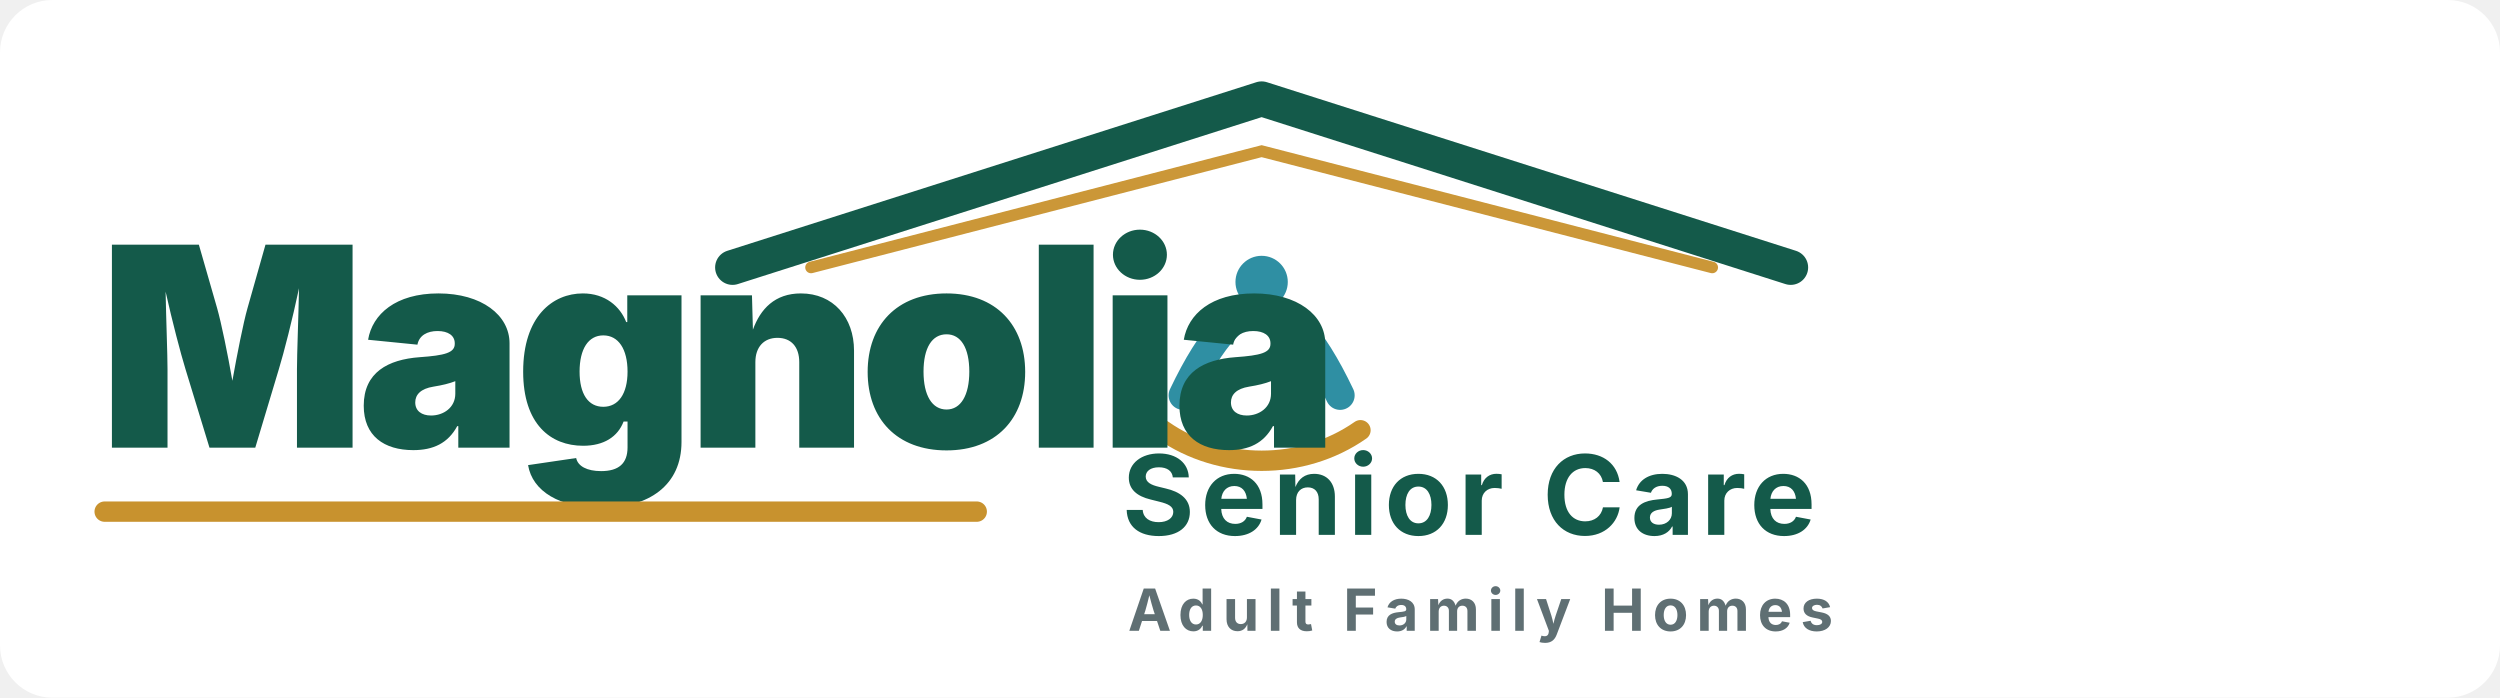
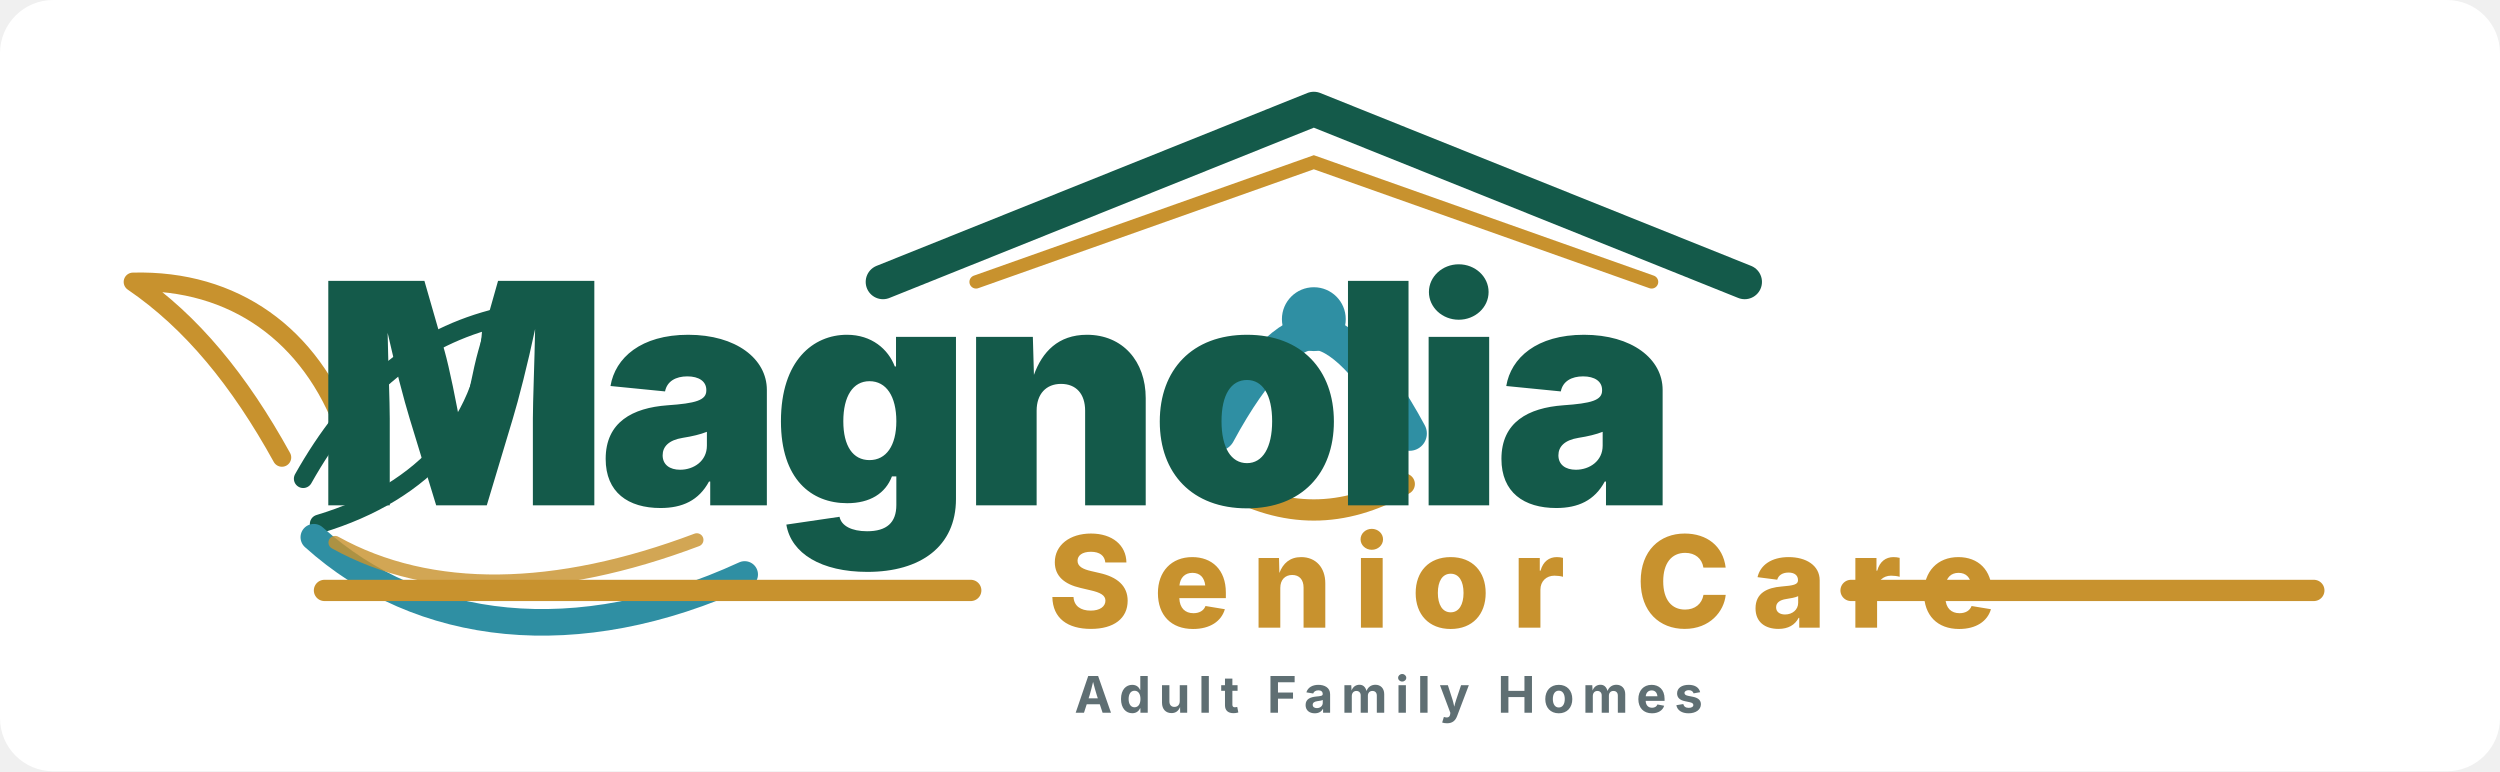
- <svg xmlns="http://www.w3.org/2000/svg" width="860" height="240" viewBox="0 0 860 240" role="img" aria-labelledby="title desc">
-   <rect width="860" height="240" rx="18" fill="#FFFFFF" />
+ <svg xmlns="http://www.w3.org/2000/svg" width="940" height="290" viewBox="0 0 940 290" role="img" aria-labelledby="title desc">
+   <rect width="940" height="290" rx="20" fill="#FFFFFF" />
  <g fill="none" fill-rule="evenodd">
-     <path d="M252 92L434 34L616 92" stroke="#145A4A" stroke-width="12" stroke-linecap="round" stroke-linejoin="round" />
-     <path d="M279 92L434 52L589 92" stroke="#C8922E" stroke-width="4" stroke-linecap="round" opacity=".95" />
-     <g transform="translate(382 54)">
-       <circle cx="52" cy="43" r="9" fill="#2F8FA3" />
-       <path d="M25 82C35 61 44 52 52 52C60 52 69 61 79 82" stroke="#2F8FA3" stroke-width="10" stroke-linecap="round" />
-       <path d="M18 94C38 108 66 108 86 94" stroke="#C8922E" stroke-width="7" stroke-linecap="round" />
+     <g transform="translate(36 72)">
+       <path d="M70 100C54 71 36 49 14 34C52 33 81 54 94 90" stroke="#C8922E" stroke-width="7" stroke-linecap="round" stroke-linejoin="round" />
+       <path d="M78 108C96 76 119 56 149 48C148 86 124 113 84 125" stroke="#145A4A" stroke-width="7" stroke-linecap="round" stroke-linejoin="round" />
+       <path d="M82 130C122 166 181 173 244 144" stroke="#2F8FA3" stroke-width="10" stroke-linecap="round" />
+       <path d="M90 132C126 152 173 151 226 131" stroke="#C8922E" stroke-width="5" stroke-linecap="round" opacity=".82" />
    </g>
-     <text x="34" y="154" fill="#145A4A" font-family="Inter, Avenir Next, Segoe UI, Arial, sans-serif" font-size="96" font-weight="850" letter-spacing="-3">Magnolia</text>
-     <path d="M36 176H336" stroke="#C8922E" stroke-width="7" stroke-linecap="round" />
-     <text x="386" y="184" fill="#145A4A" font-family="Inter, Avenir Next, Segoe UI, Arial, sans-serif" font-size="38" font-weight="750" letter-spacing="2.2">Senior Care</text>
-     <text x="388" y="217" fill="#5F6F73" font-family="Inter, Avenir Next, Segoe UI, Arial, sans-serif" font-size="20" font-weight="650" letter-spacing="2.8">Adult Family Homes</text>
+     <g transform="translate(332 24)">
+       <path d="M0 82L162 17L324 82" stroke="#145A4A" stroke-width="13" stroke-linecap="round" stroke-linejoin="round" />
+       <path d="M35 82L162 37L289 82" stroke="#C8922E" stroke-width="5" stroke-linecap="round" />
+       <circle cx="162" cy="96" r="12" fill="#2F8FA3" />
+       <path d="M126 139C140 113 153 101 162 101C171 101 184 113 198 139" stroke="#2F8FA3" stroke-width="13" stroke-linecap="round" />
+       <path d="M128 158C151 171 173 171 196 158" stroke="#C8922E" stroke-width="8" stroke-linecap="round" />
+     </g>
+     <text x="118" y="190" fill="#145A4A" font-family="Inter, Avenir Next, Segoe UI, Arial, sans-serif" font-size="116" font-weight="850" letter-spacing="-4">Magnolia</text>
+     <path d="M122 222H365" stroke="#C8922E" stroke-width="8" stroke-linecap="round" />
+     <path d="M696 222H870" stroke="#C8922E" stroke-width="8" stroke-linecap="round" />
+     <text x="394" y="236" fill="#C8922E" font-family="Inter, Avenir Next, Segoe UI, Arial, sans-serif" font-size="48" font-weight="800" letter-spacing="8">Senior Care</text>
+     <text x="404" y="268" fill="#5F6F73" font-family="Inter, Avenir Next, Segoe UI, Arial, sans-serif" font-size="19" font-weight="650" letter-spacing="3">Adult Family Homes</text>
  </g>
</svg>
